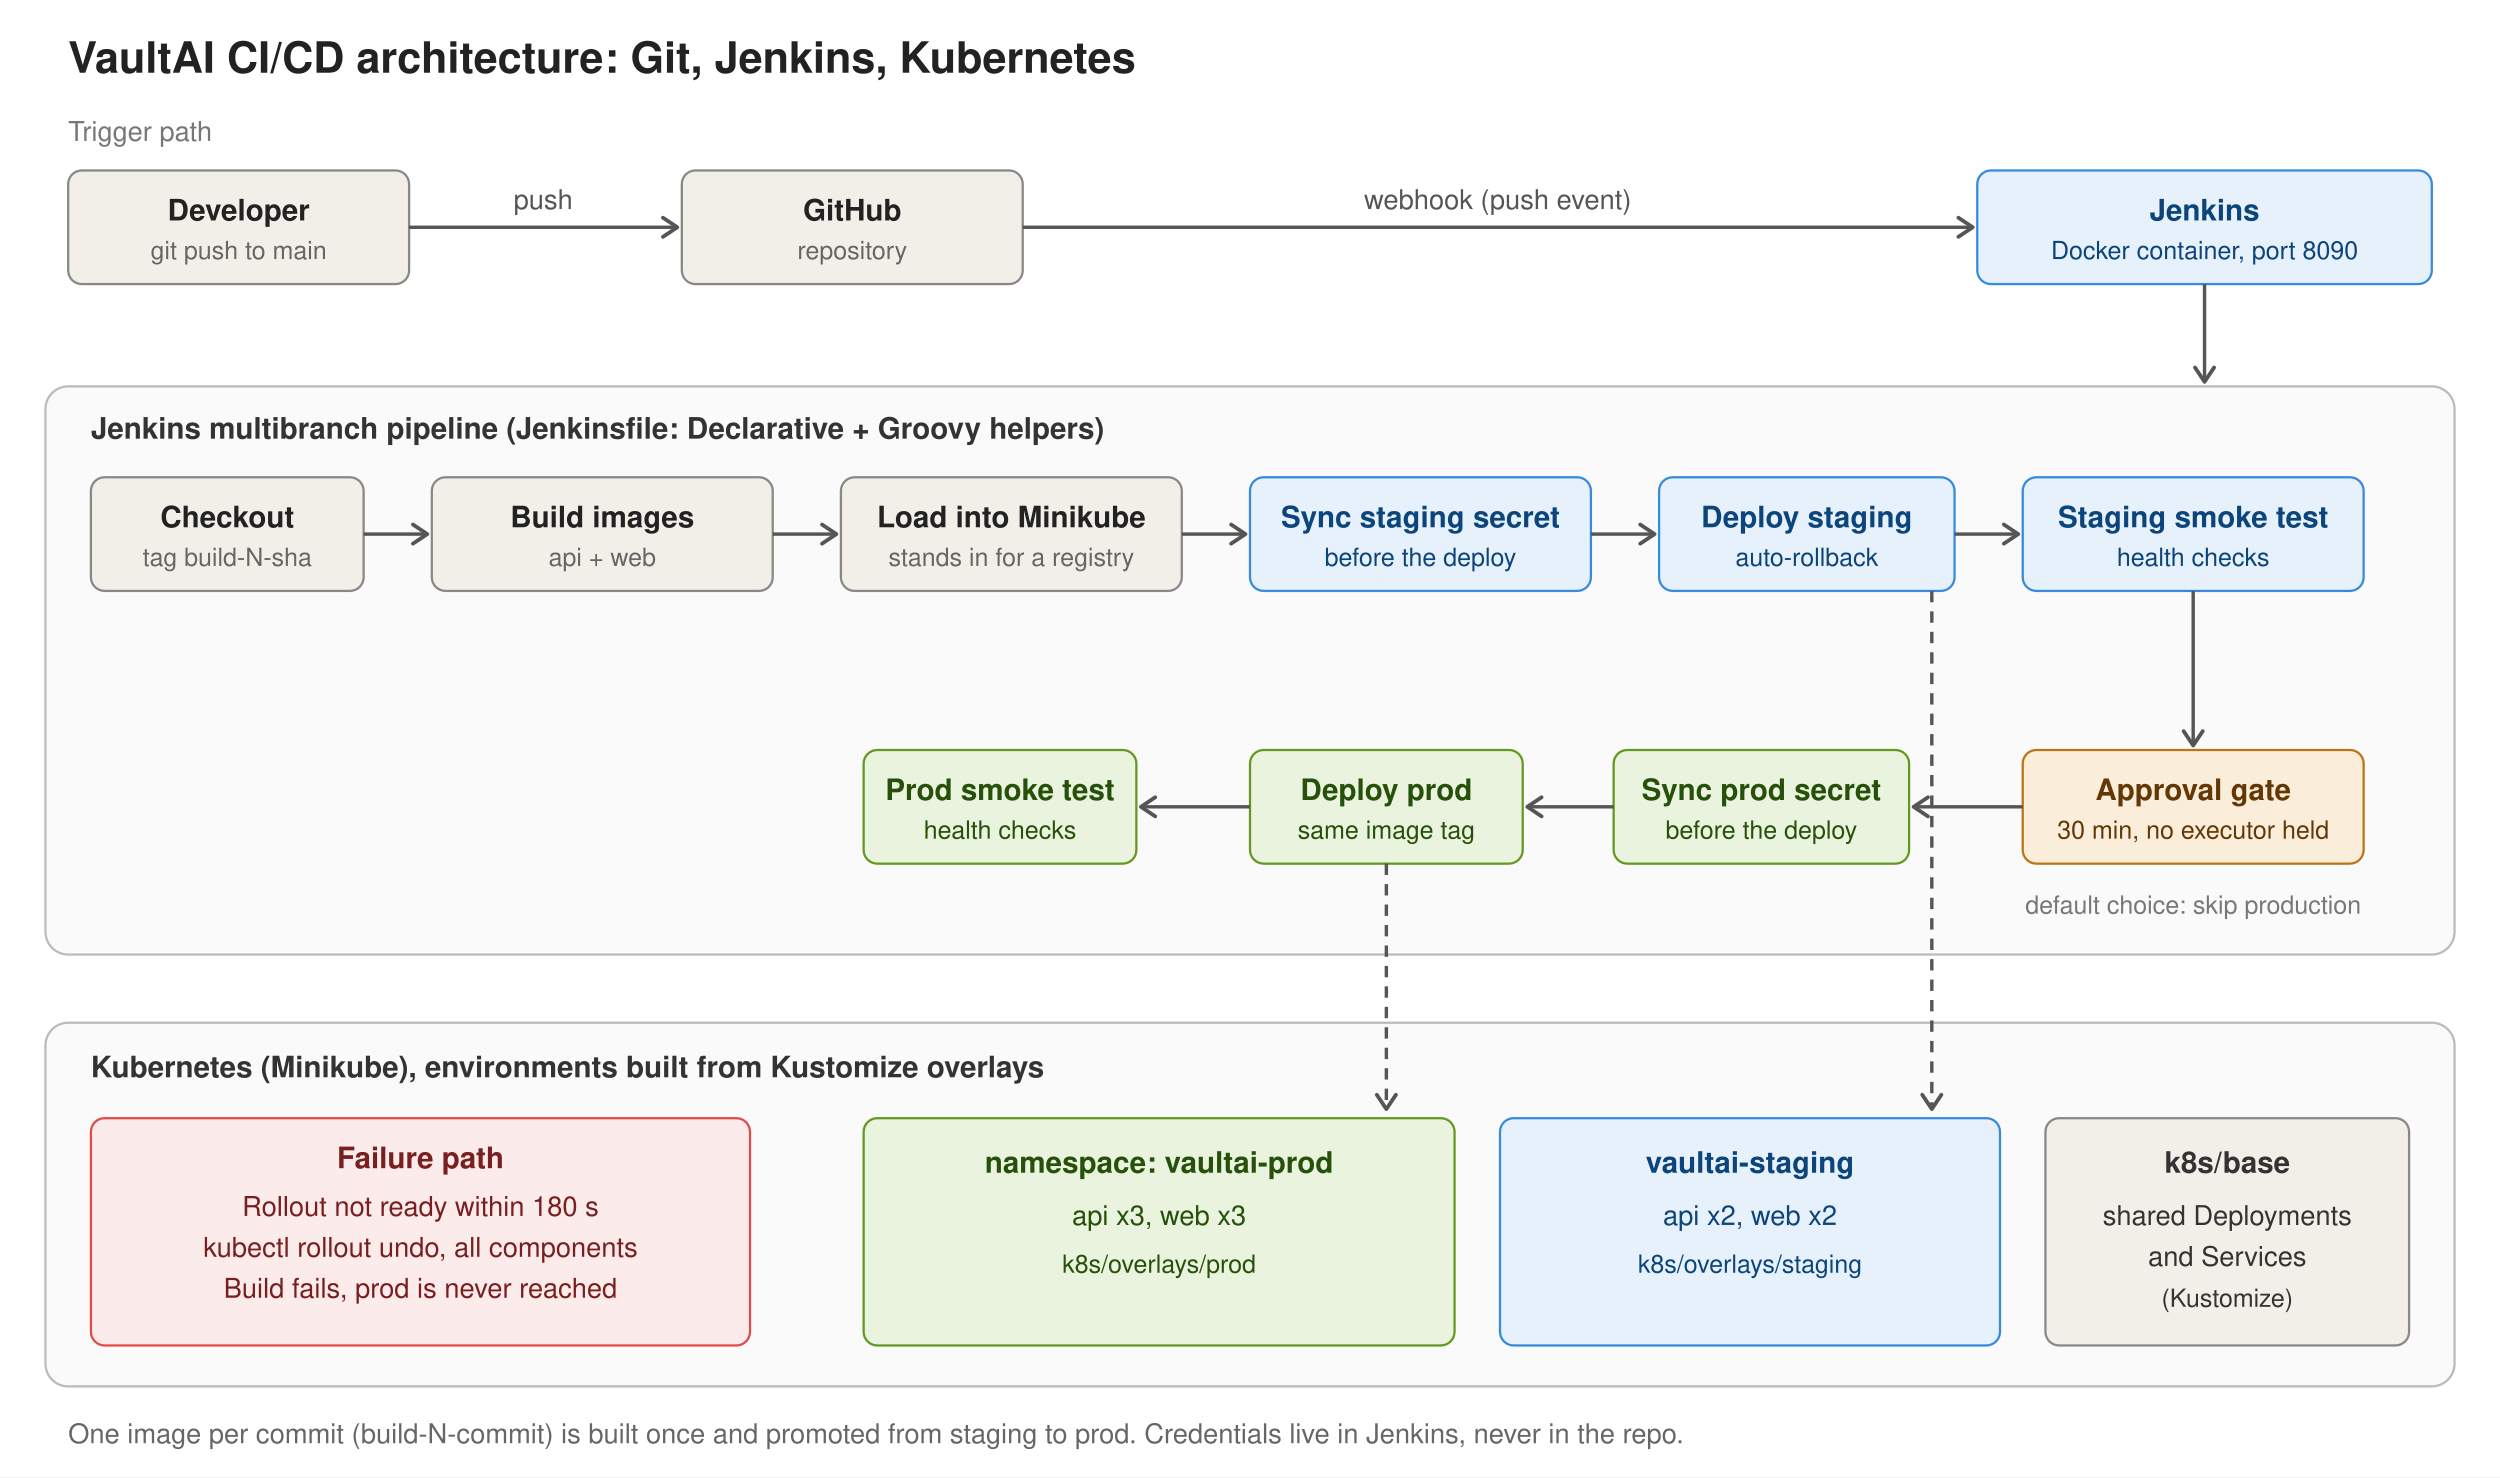
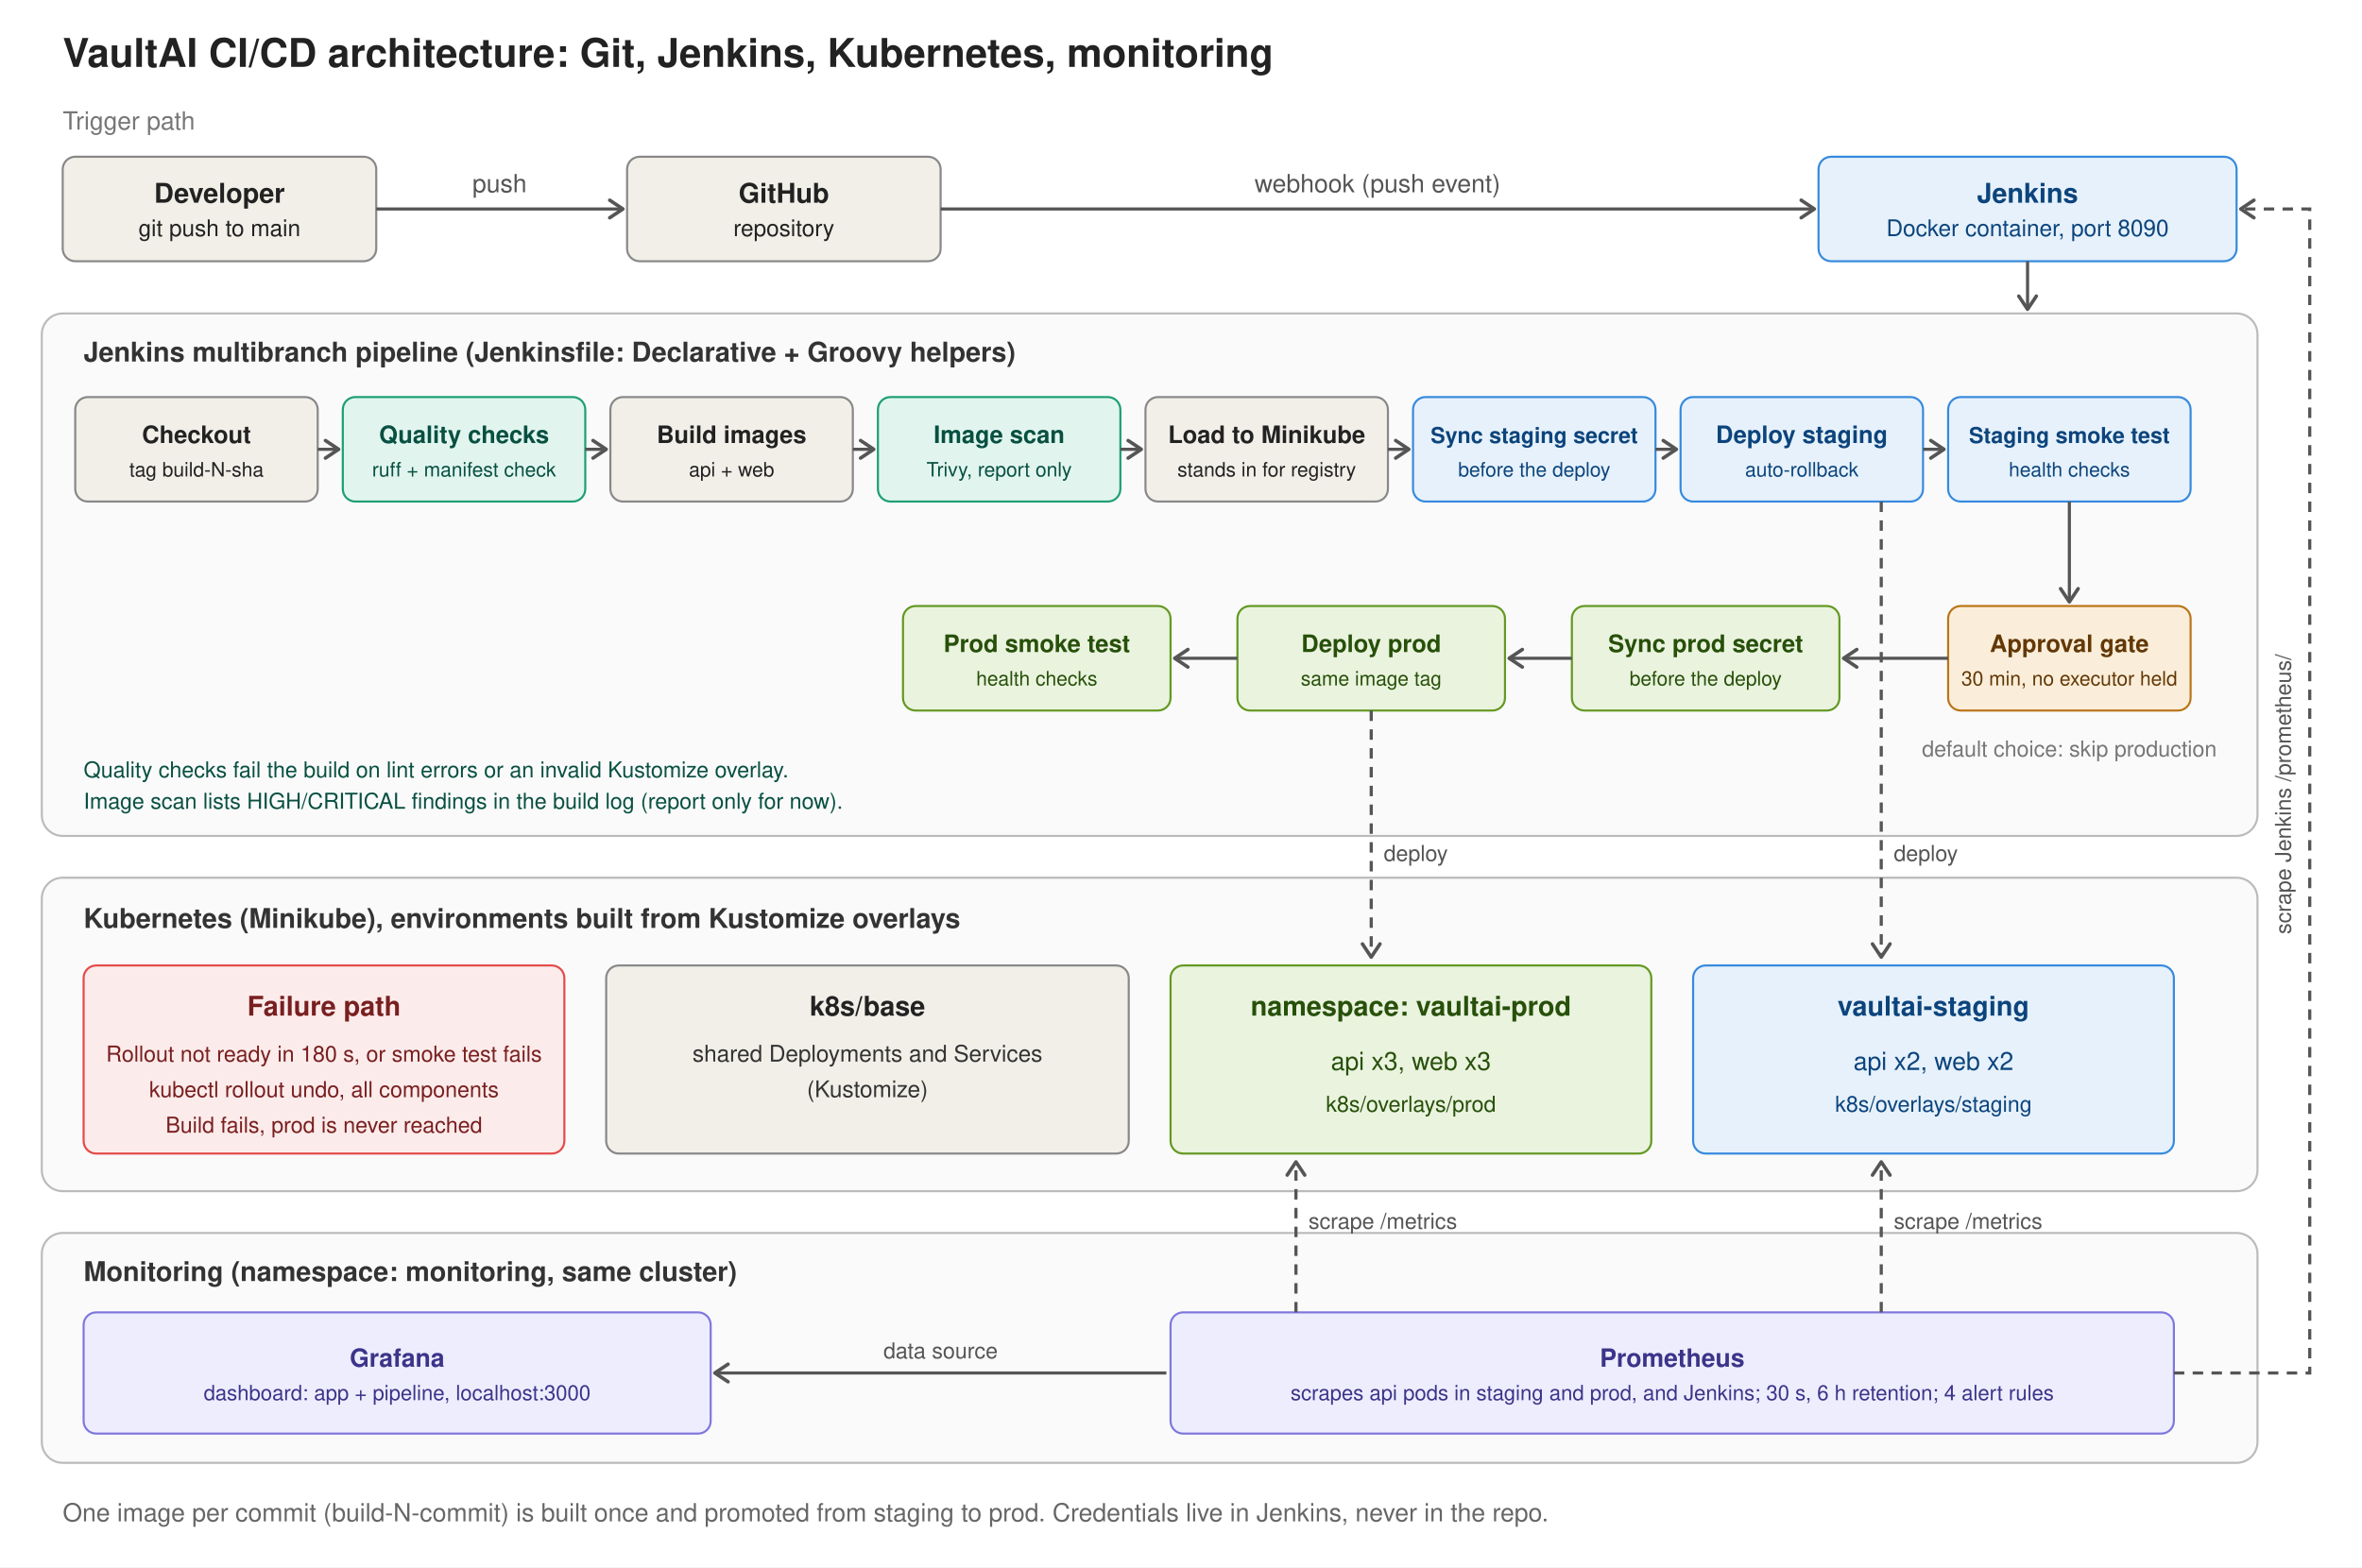
- <svg xmlns="http://www.w3.org/2000/svg" viewBox="0 0 1100 650" font-family="Helvetica, Arial, sans-serif">
+ <svg xmlns="http://www.w3.org/2000/svg" viewBox="0 0 1130 750" width="1130" height="750" font-family="Helvetica, Arial, sans-serif">
  <defs>
    <marker id="arr" viewBox="0 0 10 10" refX="8" refY="5" markerWidth="7" markerHeight="7" orient="auto-start-reverse">
      <path d="M2 1L8 5L2 9" fill="none" stroke="#555" stroke-width="1.6" stroke-linecap="round" stroke-linejoin="round" />
    </marker>
  </defs>
-   <rect width="1100" height="650" fill="#ffffff" />
-   <text x="30" y="32" font-size="19" font-weight="bold" fill="#222">VaultAI CI/CD architecture: Git, Jenkins, Kubernetes</text>
+   <rect width="1130" height="750" fill="#ffffff" />
+   <text x="30" y="32" font-size="19" font-weight="bold" fill="#222">VaultAI CI/CD architecture: Git, Jenkins, Kubernetes, monitoring</text>
  <text x="30" y="62" font-size="12" fill="#777">Trigger path</text>
-   <g stroke="#888" fill="#F1EFE8" stroke-width="1">
-     <rect x="30" y="75" width="150" height="50" rx="6" />
-     <rect x="300" y="75" width="150" height="50" rx="6" />
-   </g>
+   <rect x="30" y="75" width="150" height="50" rx="6" fill="#F1EFE8" stroke="#888" />
+   <text x="105.0" y="97.0" text-anchor="middle" font-size="13" font-weight="bold" fill="#222">Developer</text>
+   <text x="105.0" y="113.0" text-anchor="middle" font-size="11" fill="#222">git push to main</text>
+   <rect x="300" y="75" width="150" height="50" rx="6" fill="#F1EFE8" stroke="#888" />
+   <text x="375.0" y="97.0" text-anchor="middle" font-size="13" font-weight="bold" fill="#222">GitHub</text>
+   <text x="375.0" y="113.0" text-anchor="middle" font-size="11" fill="#222">repository</text>
  <rect x="870" y="75" width="200" height="50" rx="6" fill="#E6F1FB" stroke="#378ADD" />
-   <g font-size="13" text-anchor="middle" fill="#222">
-     <text x="105" y="97" font-weight="bold">Developer</text>
-     <text x="105" y="114" font-size="11" fill="#666">git push to main</text>
-     <text x="375" y="97" font-weight="bold">GitHub</text>
-     <text x="375" y="114" font-size="11" fill="#666">repository</text>
-     <text x="970" y="97" font-weight="bold" fill="#0C447C">Jenkins</text>
-     <text x="970" y="114" font-size="11" fill="#0C447C">Docker container, port 8090</text>
-   </g>
-   <g stroke="#555" stroke-width="1.5" fill="none" marker-end="url(#arr)">
-     <line x1="180" y1="100" x2="298" y2="100" />
-     <line x1="450" y1="100" x2="868" y2="100" />
-     <line x1="970" y1="125" x2="970" y2="168" />
-   </g>
-   <g font-size="12" fill="#555" text-anchor="middle">
-     <text x="239" y="92">push</text>
-     <text x="659" y="92">webhook (push event)</text>
-   </g>
-   <rect x="20" y="170" width="1060" height="250" rx="10" fill="#FAFAFA" stroke="#BBB" />
-   <text x="40" y="193" font-size="13" font-weight="bold" fill="#333">Jenkins multibranch pipeline (Jenkinsfile: Declarative + Groovy helpers)</text>
-   <g stroke="#888" fill="#F1EFE8">
-     <rect x="40" y="210" width="120" height="50" rx="6" />
-     <rect x="190" y="210" width="150" height="50" rx="6" />
-     <rect x="370" y="210" width="150" height="50" rx="6" />
-   </g>
-   <g stroke="#378ADD" fill="#E6F1FB">
-     <rect x="550" y="210" width="150" height="50" rx="6" />
-     <rect x="730" y="210" width="130" height="50" rx="6" />
-     <rect x="890" y="210" width="150" height="50" rx="6" />
-   </g>
-   <g font-size="13" text-anchor="middle" fill="#222">
-     <text x="100" y="232" font-weight="bold">Checkout</text>
-     <text x="100" y="249" font-size="11" fill="#666">tag build-N-sha</text>
-     <text x="265" y="232" font-weight="bold">Build images</text>
-     <text x="265" y="249" font-size="11" fill="#666">api + web</text>
-     <text x="445" y="232" font-weight="bold">Load into Minikube</text>
-     <text x="445" y="249" font-size="11" fill="#666">stands in for a registry</text>
-     <text x="625" y="232" font-weight="bold" fill="#0C447C">Sync staging secret</text>
-     <text x="625" y="249" font-size="11" fill="#0C447C">before the deploy</text>
-     <text x="795" y="232" font-weight="bold" fill="#0C447C">Deploy staging</text>
-     <text x="795" y="249" font-size="11" fill="#0C447C">auto-rollback</text>
-     <text x="965" y="232" font-weight="bold" fill="#0C447C">Staging smoke test</text>
-     <text x="965" y="249" font-size="11" fill="#0C447C">health checks</text>
-   </g>
-   <g stroke="#555" stroke-width="1.5" fill="none" marker-end="url(#arr)">
-     <line x1="160" y1="235" x2="188" y2="235" />
-     <line x1="340" y1="235" x2="368" y2="235" />
-     <line x1="520" y1="235" x2="548" y2="235" />
-     <line x1="700" y1="235" x2="728" y2="235" />
-     <line x1="860" y1="235" x2="888" y2="235" />
-     <line x1="965" y1="260" x2="965" y2="328" />
-   </g>
-   <rect x="890" y="330" width="150" height="50" rx="6" fill="#FAEEDA" stroke="#BA7517" />
-   <g stroke="#639922" fill="#EAF3DE">
-     <rect x="710" y="330" width="130" height="50" rx="6" />
-     <rect x="550" y="330" width="120" height="50" rx="6" />
-     <rect x="380" y="330" width="120" height="50" rx="6" />
-   </g>
-   <g font-size="13" text-anchor="middle">
-     <text x="965" y="352" font-weight="bold" fill="#633806">Approval gate</text>
-     <text x="965" y="369" font-size="11" fill="#633806">30 min, no executor held</text>
-     <text x="775" y="352" font-weight="bold" fill="#27500A">Sync prod secret</text>
-     <text x="775" y="369" font-size="11" fill="#27500A">before the deploy</text>
-     <text x="610" y="352" font-weight="bold" fill="#27500A">Deploy prod</text>
-     <text x="610" y="369" font-size="11" fill="#27500A">same image tag</text>
-     <text x="440" y="352" font-weight="bold" fill="#27500A">Prod smoke test</text>
-     <text x="440" y="369" font-size="11" fill="#27500A">health checks</text>
-     <text x="965" y="402" font-size="11" fill="#777">default choice: skip production</text>
-   </g>
-   <g stroke="#555" stroke-width="1.5" fill="none" marker-end="url(#arr)">
-     <line x1="890" y1="355" x2="842" y2="355" />
-     <line x1="710" y1="355" x2="672" y2="355" />
-     <line x1="550" y1="355" x2="502" y2="355" />
-   </g>
-   <rect x="20" y="450" width="1060" height="160" rx="10" fill="#FAFAFA" stroke="#BBB" />
-   <text x="40" y="474" font-size="13" font-weight="bold" fill="#333">Kubernetes (Minikube), environments built from Kustomize overlays</text>
-   <rect x="40" y="492" width="290" height="100" rx="6" fill="#FCEBEB" stroke="#E24B4A" />
-   <g font-size="12" text-anchor="middle" fill="#791F1F">
-     <text x="185" y="514" font-weight="bold" font-size="13">Failure path</text>
-     <text x="185" y="535">Rollout not ready within 180 s</text>
-     <text x="185" y="553">kubectl rollout undo, all components</text>
-     <text x="185" y="571">Build fails, prod is never reached</text>
-   </g>
-   <rect x="380" y="492" width="260" height="100" rx="6" fill="#EAF3DE" stroke="#639922" />
-   <g font-size="12" text-anchor="middle" fill="#27500A">
-     <text x="510" y="516" font-weight="bold" font-size="13">namespace: vaultai-prod</text>
-     <text x="510" y="539">api x3, web x3</text>
-     <text x="510" y="560" font-size="11">k8s/overlays/prod</text>
-   </g>
-   <rect x="660" y="492" width="220" height="100" rx="6" fill="#E6F1FB" stroke="#378ADD" />
-   <g font-size="12" text-anchor="middle" fill="#0C447C">
-     <text x="770" y="516" font-weight="bold" font-size="13">vaultai-staging</text>
-     <text x="770" y="539">api x2, web x2</text>
-     <text x="770" y="560" font-size="11">k8s/overlays/staging</text>
-   </g>
-   <rect x="900" y="492" width="160" height="100" rx="6" fill="#F1EFE8" stroke="#888" />
-   <g font-size="12" text-anchor="middle" fill="#333">
-     <text x="980" y="516" font-weight="bold" font-size="13">k8s/base</text>
-     <text x="980" y="539">shared Deployments</text>
-     <text x="980" y="557">and Services</text>
-     <text x="980" y="575" font-size="11">(Kustomize)</text>
-   </g>
-   <g stroke="#555" stroke-width="1.5" fill="none" stroke-dasharray="5 4" marker-end="url(#arr)">
-     <line x1="850" y1="260" x2="850" y2="488" />
-     <line x1="610" y1="380" x2="610" y2="488" />
-   </g>
-   <text x="30" y="635" font-size="12" fill="#666">One image per commit (build-N-commit) is built once and promoted from staging to prod. Credentials live in Jenkins, never in the repo.</text>
+   <text x="970.0" y="97.0" text-anchor="middle" font-size="13" font-weight="bold" fill="#0C447C">Jenkins</text>
+   <text x="970.0" y="113.0" text-anchor="middle" font-size="11" fill="#0C447C">Docker container, port 8090</text>
+   <line x1="180" y1="100" x2="298" y2="100" stroke="#555" stroke-width="1.5" marker-end="url(#arr)" />
+   <line x1="450" y1="100" x2="868" y2="100" stroke="#555" stroke-width="1.5" marker-end="url(#arr)" />
+   <line x1="970" y1="125" x2="970" y2="148" stroke="#555" stroke-width="1.5" marker-end="url(#arr)" />
+   <text x="239" y="92" font-size="12" fill="#555" text-anchor="middle">push</text>
+   <text x="659" y="92" font-size="12" fill="#555" text-anchor="middle">webhook (push event)</text>
+   <rect x="20" y="150" width="1060" height="250" rx="10" fill="#FAFAFA" stroke="#BBB" />
+   <text x="40" y="173" font-size="13" font-weight="bold" fill="#333">Jenkins multibranch pipeline (Jenkinsfile: Declarative + Groovy helpers)</text>
+   <rect x="36" y="190" width="116" height="50" rx="6" fill="#F1EFE8" stroke="#888" />
+   <text x="94.0" y="212.0" text-anchor="middle" font-size="11.5" font-weight="bold" fill="#222">Checkout</text>
+   <text x="94.0" y="228.0" text-anchor="middle" font-size="9.5" fill="#222">tag build-N-sha</text>
+   <rect x="164" y="190" width="116" height="50" rx="6" fill="#E1F5EE" stroke="#1D9E75" />
+   <text x="222.0" y="212.0" text-anchor="middle" font-size="11.5" font-weight="bold" fill="#085041">Quality checks</text>
+   <text x="222.0" y="228.0" text-anchor="middle" font-size="9.5" fill="#085041">ruff + manifest check</text>
+   <rect x="292" y="190" width="116" height="50" rx="6" fill="#F1EFE8" stroke="#888" />
+   <text x="350.0" y="212.0" text-anchor="middle" font-size="11.5" font-weight="bold" fill="#222">Build images</text>
+   <text x="350.0" y="228.0" text-anchor="middle" font-size="9.5" fill="#222">api + web</text>
+   <rect x="420" y="190" width="116" height="50" rx="6" fill="#E1F5EE" stroke="#1D9E75" />
+   <text x="478.0" y="212.0" text-anchor="middle" font-size="11.5" font-weight="bold" fill="#085041">Image scan</text>
+   <text x="478.0" y="228.0" text-anchor="middle" font-size="9.5" fill="#085041">Trivy, report only</text>
+   <rect x="548" y="190" width="116" height="50" rx="6" fill="#F1EFE8" stroke="#888" />
+   <text x="606.0" y="212.0" text-anchor="middle" font-size="11.5" font-weight="bold" fill="#222">Load to Minikube</text>
+   <text x="606.0" y="228.0" text-anchor="middle" font-size="9.5" fill="#222">stands in for registry</text>
+   <rect x="676" y="190" width="116" height="50" rx="6" fill="#E6F1FB" stroke="#378ADD" />
+   <text x="734.0" y="212.0" text-anchor="middle" font-size="10.5" font-weight="bold" fill="#0C447C">Sync staging secret</text>
+   <text x="734.0" y="228.0" text-anchor="middle" font-size="9.5" fill="#0C447C">before the deploy</text>
+   <rect x="804" y="190" width="116" height="50" rx="6" fill="#E6F1FB" stroke="#378ADD" />
+   <text x="862.0" y="212.0" text-anchor="middle" font-size="11.5" font-weight="bold" fill="#0C447C">Deploy staging</text>
+   <text x="862.0" y="228.0" text-anchor="middle" font-size="9.5" fill="#0C447C">auto-rollback</text>
+   <rect x="932" y="190" width="116" height="50" rx="6" fill="#E6F1FB" stroke="#378ADD" />
+   <text x="990.0" y="212.0" text-anchor="middle" font-size="10.5" font-weight="bold" fill="#0C447C">Staging smoke test</text>
+   <text x="990.0" y="228.0" text-anchor="middle" font-size="9.5" fill="#0C447C">health checks</text>
+   <line x1="152" y1="215" x2="162" y2="215" stroke="#555" stroke-width="1.5" marker-end="url(#arr)" />
+   <line x1="280" y1="215" x2="290" y2="215" stroke="#555" stroke-width="1.5" marker-end="url(#arr)" />
+   <line x1="408" y1="215" x2="418" y2="215" stroke="#555" stroke-width="1.5" marker-end="url(#arr)" />
+   <line x1="536" y1="215" x2="546" y2="215" stroke="#555" stroke-width="1.5" marker-end="url(#arr)" />
+   <line x1="664" y1="215" x2="674" y2="215" stroke="#555" stroke-width="1.5" marker-end="url(#arr)" />
+   <line x1="792" y1="215" x2="802" y2="215" stroke="#555" stroke-width="1.5" marker-end="url(#arr)" />
+   <line x1="920" y1="215" x2="930" y2="215" stroke="#555" stroke-width="1.5" marker-end="url(#arr)" />
+   <line x1="990.0" y1="240" x2="990.0" y2="288" stroke="#555" stroke-width="1.5" marker-end="url(#arr)" />
+   <rect x="932" y="290" width="116" height="50" rx="6" fill="#FAEEDA" stroke="#BA7517" />
+   <text x="990.0" y="312.0" text-anchor="middle" font-size="11.5" font-weight="bold" fill="#633806">Approval gate</text>
+   <text x="990.0" y="328.0" text-anchor="middle" font-size="9.5" fill="#633806">30 min, no executor held</text>
+   <rect x="752" y="290" width="128" height="50" rx="6" fill="#EAF3DE" stroke="#639922" />
+   <text x="816.0" y="312.0" text-anchor="middle" font-size="11.5" font-weight="bold" fill="#27500A">Sync prod secret</text>
+   <text x="816.0" y="328.0" text-anchor="middle" font-size="9.5" fill="#27500A">before the deploy</text>
+   <rect x="592" y="290" width="128" height="50" rx="6" fill="#EAF3DE" stroke="#639922" />
+   <text x="656.0" y="312.0" text-anchor="middle" font-size="11.5" font-weight="bold" fill="#27500A">Deploy prod</text>
+   <text x="656.0" y="328.0" text-anchor="middle" font-size="9.5" fill="#27500A">same image tag</text>
+   <rect x="432" y="290" width="128" height="50" rx="6" fill="#EAF3DE" stroke="#639922" />
+   <text x="496.0" y="312.0" text-anchor="middle" font-size="11.5" font-weight="bold" fill="#27500A">Prod smoke test</text>
+   <text x="496.0" y="328.0" text-anchor="middle" font-size="9.5" fill="#27500A">health checks</text>
+   <line x1="932" y1="315" x2="882" y2="315" stroke="#555" stroke-width="1.5" marker-end="url(#arr)" />
+   <line x1="752" y1="315" x2="722" y2="315" stroke="#555" stroke-width="1.5" marker-end="url(#arr)" />
+   <line x1="592" y1="315" x2="562" y2="315" stroke="#555" stroke-width="1.5" marker-end="url(#arr)" />
+   <text x="990" y="362" font-size="10.5" fill="#777" text-anchor="middle">default choice: skip production</text>
+   <text x="40" y="372" font-size="10.5" fill="#085041">Quality checks fail the build on lint errors or an invalid Kustomize overlay.</text>
+   <text x="40" y="387" font-size="10.5" fill="#085041">Image scan lists HIGH/CRITICAL findings in the build log (report only for now).</text>
+   <rect x="20" y="420" width="1060" height="150" rx="10" fill="#FAFAFA" stroke="#BBB" />
+   <text x="40" y="444" font-size="13" font-weight="bold" fill="#333">Kubernetes (Minikube), environments built from Kustomize overlays</text>
+   <rect x="40" y="462" width="230" height="90" rx="6" fill="#FCEBEB" stroke="#E24B4A" />
+   <text x="155.0" y="486" text-anchor="middle" font-size="13" font-weight="bold" fill="#791F1F">Failure path</text>
+   <text x="155" y="508" font-size="10.5" text-anchor="middle" fill="#791F1F">Rollout not ready in 180 s, or smoke test fails</text>
+   <text x="155" y="525" font-size="10.5" text-anchor="middle" fill="#791F1F">kubectl rollout undo, all components</text>
+   <text x="155" y="542" font-size="10.5" text-anchor="middle" fill="#791F1F">Build fails, prod is never reached</text>
+   <rect x="290" y="462" width="250" height="90" rx="6" fill="#F1EFE8" stroke="#888" />
+   <text x="415.0" y="486" text-anchor="middle" font-size="13" font-weight="bold" fill="#222">k8s/base</text>
+   <text x="415" y="508" font-size="11" text-anchor="middle" fill="#333">shared Deployments and Services</text>
+   <text x="415" y="525" font-size="11" text-anchor="middle" fill="#333">(Kustomize)</text>
+   <rect x="560" y="462" width="230" height="90" rx="6" fill="#EAF3DE" stroke="#639922" />
+   <text x="675.0" y="486" text-anchor="middle" font-size="13" font-weight="bold" fill="#27500A">namespace: vaultai-prod</text>
+   <text x="675" y="512" font-size="12" text-anchor="middle" fill="#27500A">api x3, web x3</text>
+   <text x="675" y="532" font-size="10.5" text-anchor="middle" fill="#27500A">k8s/overlays/prod</text>
+   <rect x="810" y="462" width="230" height="90" rx="6" fill="#E6F1FB" stroke="#378ADD" />
+   <text x="925.0" y="486" text-anchor="middle" font-size="13" font-weight="bold" fill="#0C447C">vaultai-staging</text>
+   <text x="925" y="512" font-size="12" text-anchor="middle" fill="#0C447C">api x2, web x2</text>
+   <text x="925" y="532" font-size="10.5" text-anchor="middle" fill="#0C447C">k8s/overlays/staging</text>
+   <line x1="900" y1="240" x2="900" y2="458" stroke="#555" stroke-width="1.5" stroke-dasharray="5 4" marker-end="url(#arr)" />
+   <line x1="656" y1="340" x2="656" y2="458" stroke="#555" stroke-width="1.5" stroke-dasharray="5 4" marker-end="url(#arr)" />
+   <text x="906" y="412" font-size="10.5" fill="#555">deploy</text>
+   <text x="662" y="412" font-size="10.5" fill="#555">deploy</text>
+   <rect x="20" y="590" width="1060" height="110" rx="10" fill="#FAFAFA" stroke="#BBB" />
+   <text x="40" y="613" font-size="13" font-weight="bold" fill="#333">Monitoring (namespace: monitoring, same cluster)</text>
+   <rect x="40" y="628" width="300" height="58" rx="6" fill="#EEEDFE" stroke="#7F77DD" />
+   <text x="190.0" y="654.0" text-anchor="middle" font-size="12" font-weight="bold" fill="#3C3489">Grafana</text>
+   <text x="190.0" y="670.0" text-anchor="middle" font-size="10" fill="#3C3489">dashboard: app + pipeline, localhost:3000</text>
+   <rect x="560" y="628" width="480" height="58" rx="6" fill="#EEEDFE" stroke="#7F77DD" />
+   <text x="800.0" y="654.0" text-anchor="middle" font-size="12" font-weight="bold" fill="#3C3489">Prometheus</text>
+   <text x="800.0" y="670.0" text-anchor="middle" font-size="10" fill="#3C3489">scrapes api pods in staging and prod, and Jenkins; 30 s, 6 h retention; 4 alert rules</text>
+   <line x1="558" y1="657" x2="342" y2="657" stroke="#555" stroke-width="1.5" marker-end="url(#arr)" />
+   <text x="450" y="650" font-size="10.5" fill="#555" text-anchor="middle">data source</text>
+   <line x1="620" y1="628" x2="620" y2="556" stroke="#555" stroke-width="1.5" stroke-dasharray="5 4" marker-end="url(#arr)" />
+   <line x1="900" y1="628" x2="900" y2="556" stroke="#555" stroke-width="1.5" stroke-dasharray="5 4" marker-end="url(#arr)" />
+   <text x="626" y="588" font-size="10.5" fill="#555">scrape /metrics</text>
+   <text x="906" y="588" font-size="10.5" fill="#555">scrape /metrics</text>
+   <path d="M1040 657 L1105 657 L1105 100 L1072 100" fill="none" stroke="#555" stroke-width="1.5" stroke-dasharray="5 4" marker-end="url(#arr)" />
+   <text transform="rotate(-90 1096 380)" x="1096" y="380" font-size="10.5" fill="#555" text-anchor="middle">scrape Jenkins /prometheus/</text>
+   <text x="30" y="728" font-size="12" fill="#666">One image per commit (build-N-commit) is built once and promoted from staging to prod. Credentials live in Jenkins, never in the repo.</text>
</svg>
